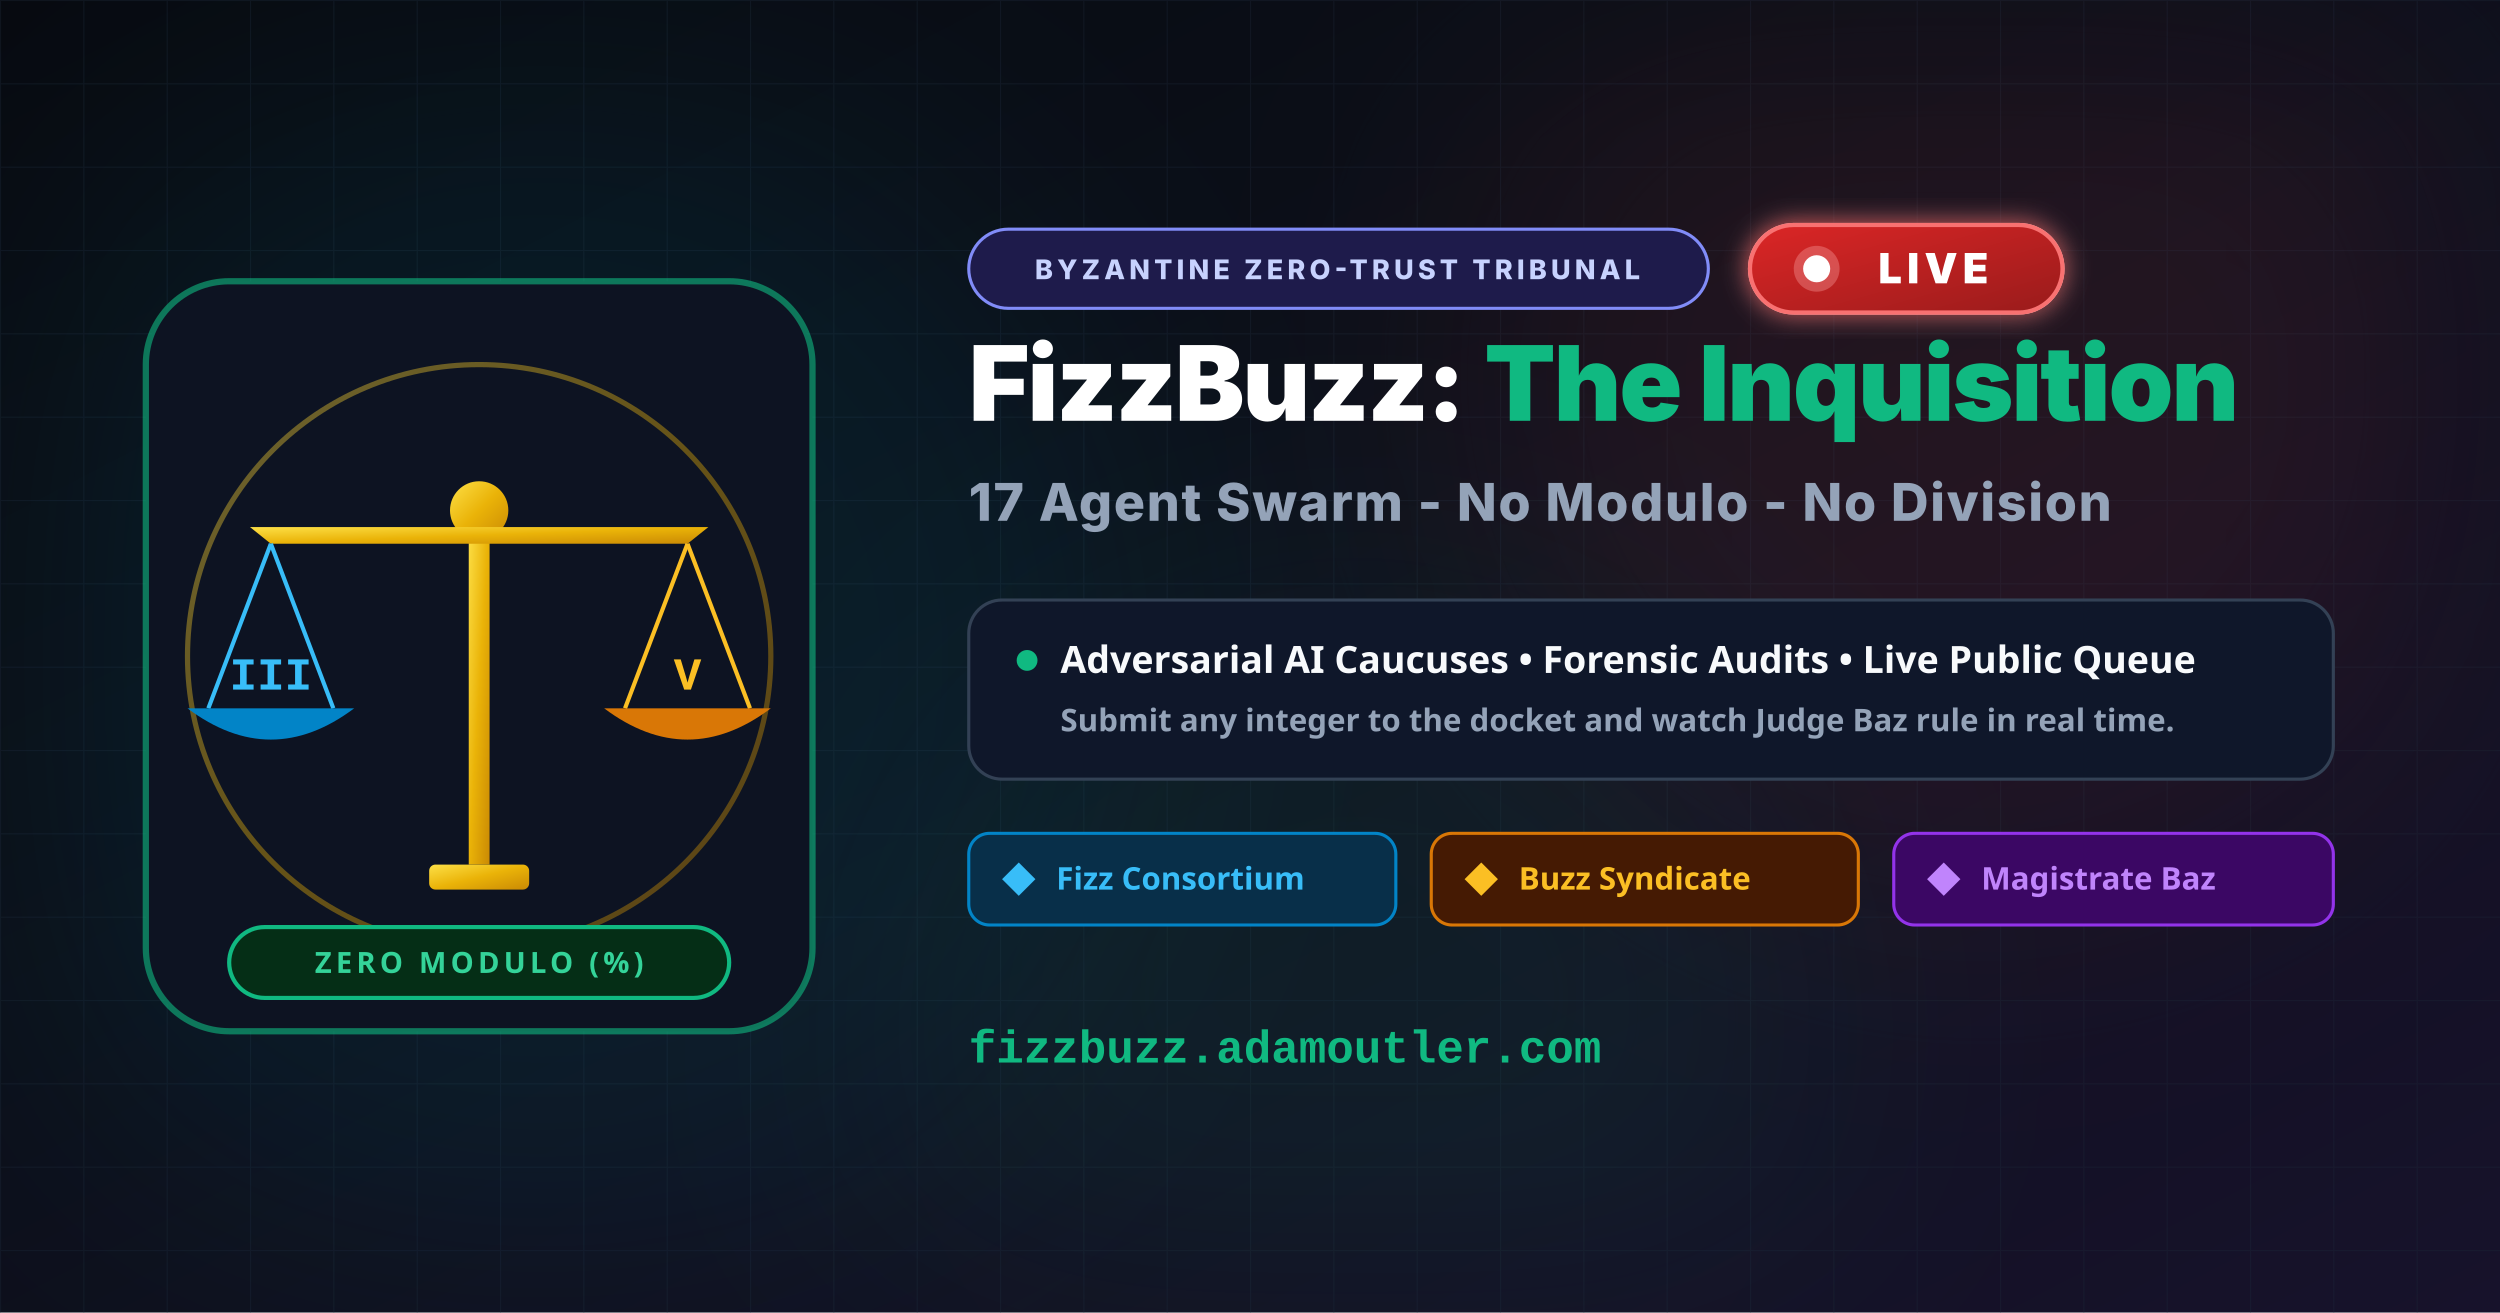
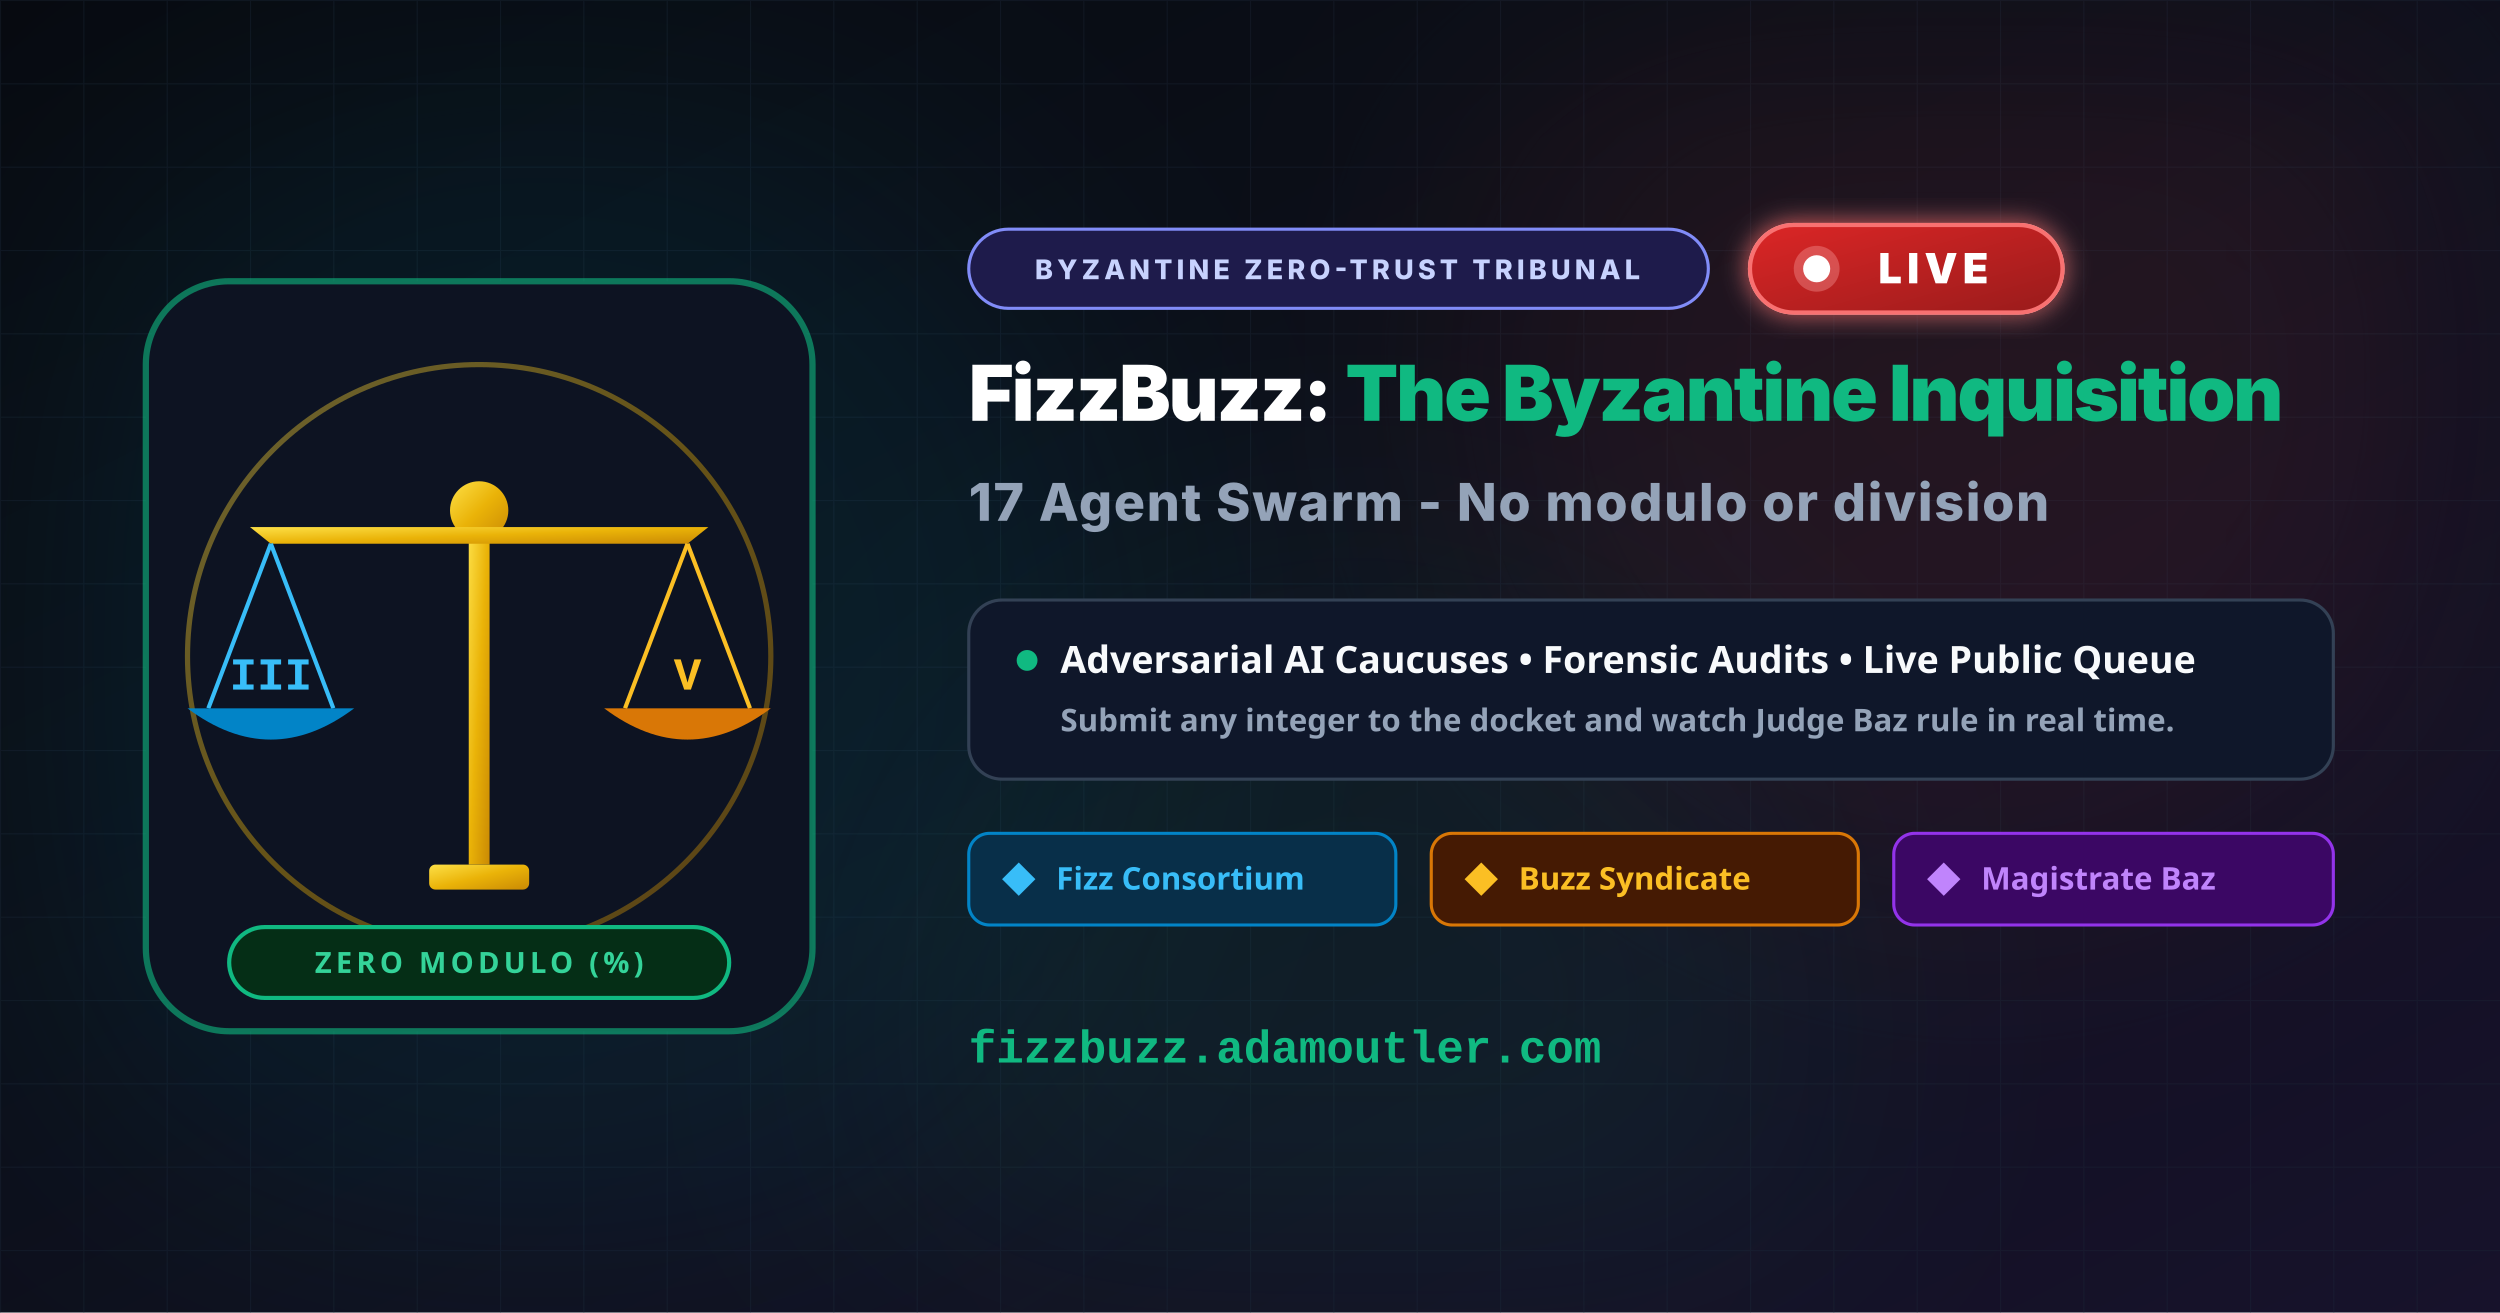
<svg xmlns="http://www.w3.org/2000/svg" viewBox="0 0 1200 630" width="1200" height="630">
  <defs>
    <linearGradient id="ogBg" x1="0%" y1="0%" x2="100%" y2="100%">
      <stop offset="0%" stop-color="#070a10" />
      <stop offset="40%" stop-color="#0b0f19" />
      <stop offset="100%" stop-color="#17122b" />
    </linearGradient>
    <linearGradient id="gold" x1="0%" y1="0%" x2="100%" y2="100%">
      <stop offset="0%" stop-color="#fde047" />
      <stop offset="50%" stop-color="#eab308" />
      <stop offset="100%" stop-color="#ca8a04" />
    </linearGradient>
    <linearGradient id="emerald" x1="0%" y1="0%" x2="100%" y2="100%">
      <stop offset="0%" stop-color="#34d399" />
      <stop offset="100%" stop-color="#059669" />
    </linearGradient>
    <linearGradient id="liveRed" x1="0%" y1="0%" x2="100%" y2="100%">
      <stop offset="0%" stop-color="#dc2626" />
      <stop offset="100%" stop-color="#991b1b" />
    </linearGradient>
    <filter id="redGlow" x="-30%" y="-30%" width="160%" height="160%">
      <feGaussianBlur stdDeviation="6" result="blur" />
      <feComposite in="SourceGraphic" in2="blur" operator="over" />
    </filter>
    <pattern id="grid" width="40" height="40" patternUnits="userSpaceOnUse">
      <path d="M 40 0 L 0 0 0 40" fill="none" stroke="#1e293b" stroke-width="1" stroke-opacity="0.35" />
    </pattern>
  </defs>
  <rect width="1200" height="630" fill="url(#ogBg)" />
  <rect width="1200" height="630" fill="url(#grid)" />
  <circle cx="260" cy="315" r="280" fill="#06b6d4" opacity="0.08" filter="blur(70px)" />
  <circle cx="950" cy="180" r="240" fill="#ef4444" opacity="0.09" filter="blur(70px)" />
  <circle cx="650" cy="500" r="220" fill="#10b981" opacity="0.08" filter="blur(70px)" />
  <g transform="translate(230, 315)">
    <rect x="-160" y="-180" width="320" height="360" rx="40" fill="#0d1322" stroke="#10b981" stroke-width="3" stroke-opacity="0.6" />
    <circle cx="0" cy="0" r="140" fill="none" stroke="url(#gold)" stroke-width="2.5" stroke-opacity="0.4" />
    <rect x="-5" y="-70" width="10" height="170" fill="url(#gold)" />
    <circle cx="0" cy="-70" r="14" fill="url(#gold)" />
    <rect x="-24" y="100" width="48" height="12" rx="3" fill="url(#gold)" />
    <path d="M-110,-62 L110,-62 L100,-54 L-100,-54 Z" fill="url(#gold)" />
    <line x1="-100" y1="-54" x2="-130" y2="25" stroke="#38bdf8" stroke-width="2" />
    <line x1="-100" y1="-54" x2="-70" y2="25" stroke="#38bdf8" stroke-width="2" />
    <path d="M-140,25 Q-100,55 -60,25 Z" fill="#0284c7" />
    <text x="-100" y="16" font-family="'Courier New', monospace" font-size="22" font-weight="900" fill="#38bdf8" text-anchor="middle">III</text>
    <line x1="100" y1="-54" x2="70" y2="25" stroke="#fbbf24" stroke-width="2" />
    <line x1="100" y1="-54" x2="130" y2="25" stroke="#fbbf24" stroke-width="2" />
    <path d="M60,25 Q100,55 140,25 Z" fill="#d97706" />
    <text x="100" y="16" font-family="'Courier New', monospace" font-size="22" font-weight="900" fill="#fbbf24" text-anchor="middle">V</text>
    <rect x="-120" y="130" width="240" height="34" rx="17" fill="#052e16" stroke="#10b981" stroke-width="2" />
    <text x="0" y="152" font-family="system-ui, sans-serif" font-size="14" font-weight="900" fill="#34d399" text-anchor="middle" letter-spacing="2">ZERO MODULO (%)</text>
  </g>
  <g transform="translate(465, 110)">
    <rect x="0" y="0" width="355" height="38" rx="19" fill="#1e1b4b" stroke="#818cf8" stroke-width="1.5" />
    <text x="177" y="24" font-family="system-ui, -apple-system, sans-serif" font-size="13" font-weight="800" fill="#c7d2fe" text-anchor="middle" letter-spacing="2">BYZANTINE ZERO-TRUST TRIBUNAL</text>
    <g transform="translate(375, -2)">
      <rect x="0" y="0" width="150" height="42" rx="21" fill="url(#liveRed)" stroke="#fca5a5" stroke-width="2" filter="url(#redGlow)" />
      <rect x="0" y="0" width="150" height="42" rx="21" fill="url(#liveRed)" stroke="#f87171" stroke-width="2" />
      <circle cx="32" cy="21" r="11" fill="#fca5a5" opacity="0.35" />
      <circle cx="32" cy="21" r="6.5" fill="#ffffff" />
      <text x="88" y="28" font-family="system-ui, -apple-system, sans-serif" font-size="20" font-weight="900" fill="#ffffff" text-anchor="middle" letter-spacing="2.5">LIVE</text>
    </g>
-     <text x="0" y="92" font-family="system-ui, -apple-system, sans-serif" font-size="50" font-weight="900" fill="#ffffff" letter-spacing="-1">
-       FizzBuzz: <tspan fill="#10b981">The Inquisition</tspan>
+     <text x="0" y="92" font-family="system-ui, -apple-system, sans-serif" font-size="37" font-weight="900" fill="#ffffff" letter-spacing="-1">
+       FizzBuzz: <tspan fill="#10b981">The Byzantine Inquisition</tspan>
    </text>
    <text x="0" y="140" font-family="system-ui, -apple-system, sans-serif" font-size="25" font-weight="800" fill="#94a3b8" letter-spacing="0.8">
-       17 Agent Swarm - No Modulo - No Division
+       17 Agent Swarm - No modulo or division
    </text>
    <g transform="translate(0, 178)">
      <rect x="0" y="0" width="655" height="86" rx="16" fill="#0f172a" stroke="#334155" stroke-width="1.5" />
      <circle cx="28" cy="29" r="5" fill="#10b981" />
      <text x="44" y="35" font-family="system-ui, sans-serif" font-size="18" font-weight="800" fill="#f8fafc">
        Adversarial AI Caucuses • Forensic Audits • Live Public Queue
      </text>
      <text x="44" y="63" font-family="system-ui, sans-serif" font-size="15" font-weight="600" fill="#94a3b8">
        Submit any integer to the docket and watch Judge Baz rule in real time.
      </text>
    </g>
    <g transform="translate(0, 290)">
      <rect x="0" y="0" width="205" height="44" rx="10" fill="#082f49" stroke="#0284c7" stroke-width="1.5" />
      <polygon points="24,14 32,22 24,30 16,22" fill="#38bdf8" />
      <text x="42" y="27" font-family="system-ui, sans-serif" font-size="15" font-weight="800" fill="#38bdf8">Fizz Consortium</text>
      <rect x="222" y="0" width="205" height="44" rx="10" fill="#451a03" stroke="#d97706" stroke-width="1.5" />
      <polygon points="246,14 254,22 246,30 238,22" fill="#fbbf24" />
      <text x="264" y="27" font-family="system-ui, sans-serif" font-size="15" font-weight="800" fill="#fbbf24">Buzz Syndicate</text>
      <rect x="444" y="0" width="211" height="44" rx="10" fill="#3b0764" stroke="#9333ea" stroke-width="1.5" />
      <polygon points="468,14 476,22 468,30 460,22" fill="#c084fc" />
      <text x="486" y="27" font-family="system-ui, sans-serif" font-size="15" font-weight="800" fill="#c084fc">Magistrate Baz</text>
    </g>
    <g transform="translate(0, 365)">
      <text x="0" y="35" font-family="'Courier New', monospace" font-size="22" font-weight="800" fill="#10b981">
        fizzbuzz.adamoutler.com
      </text>
    </g>
  </g>
</svg>
